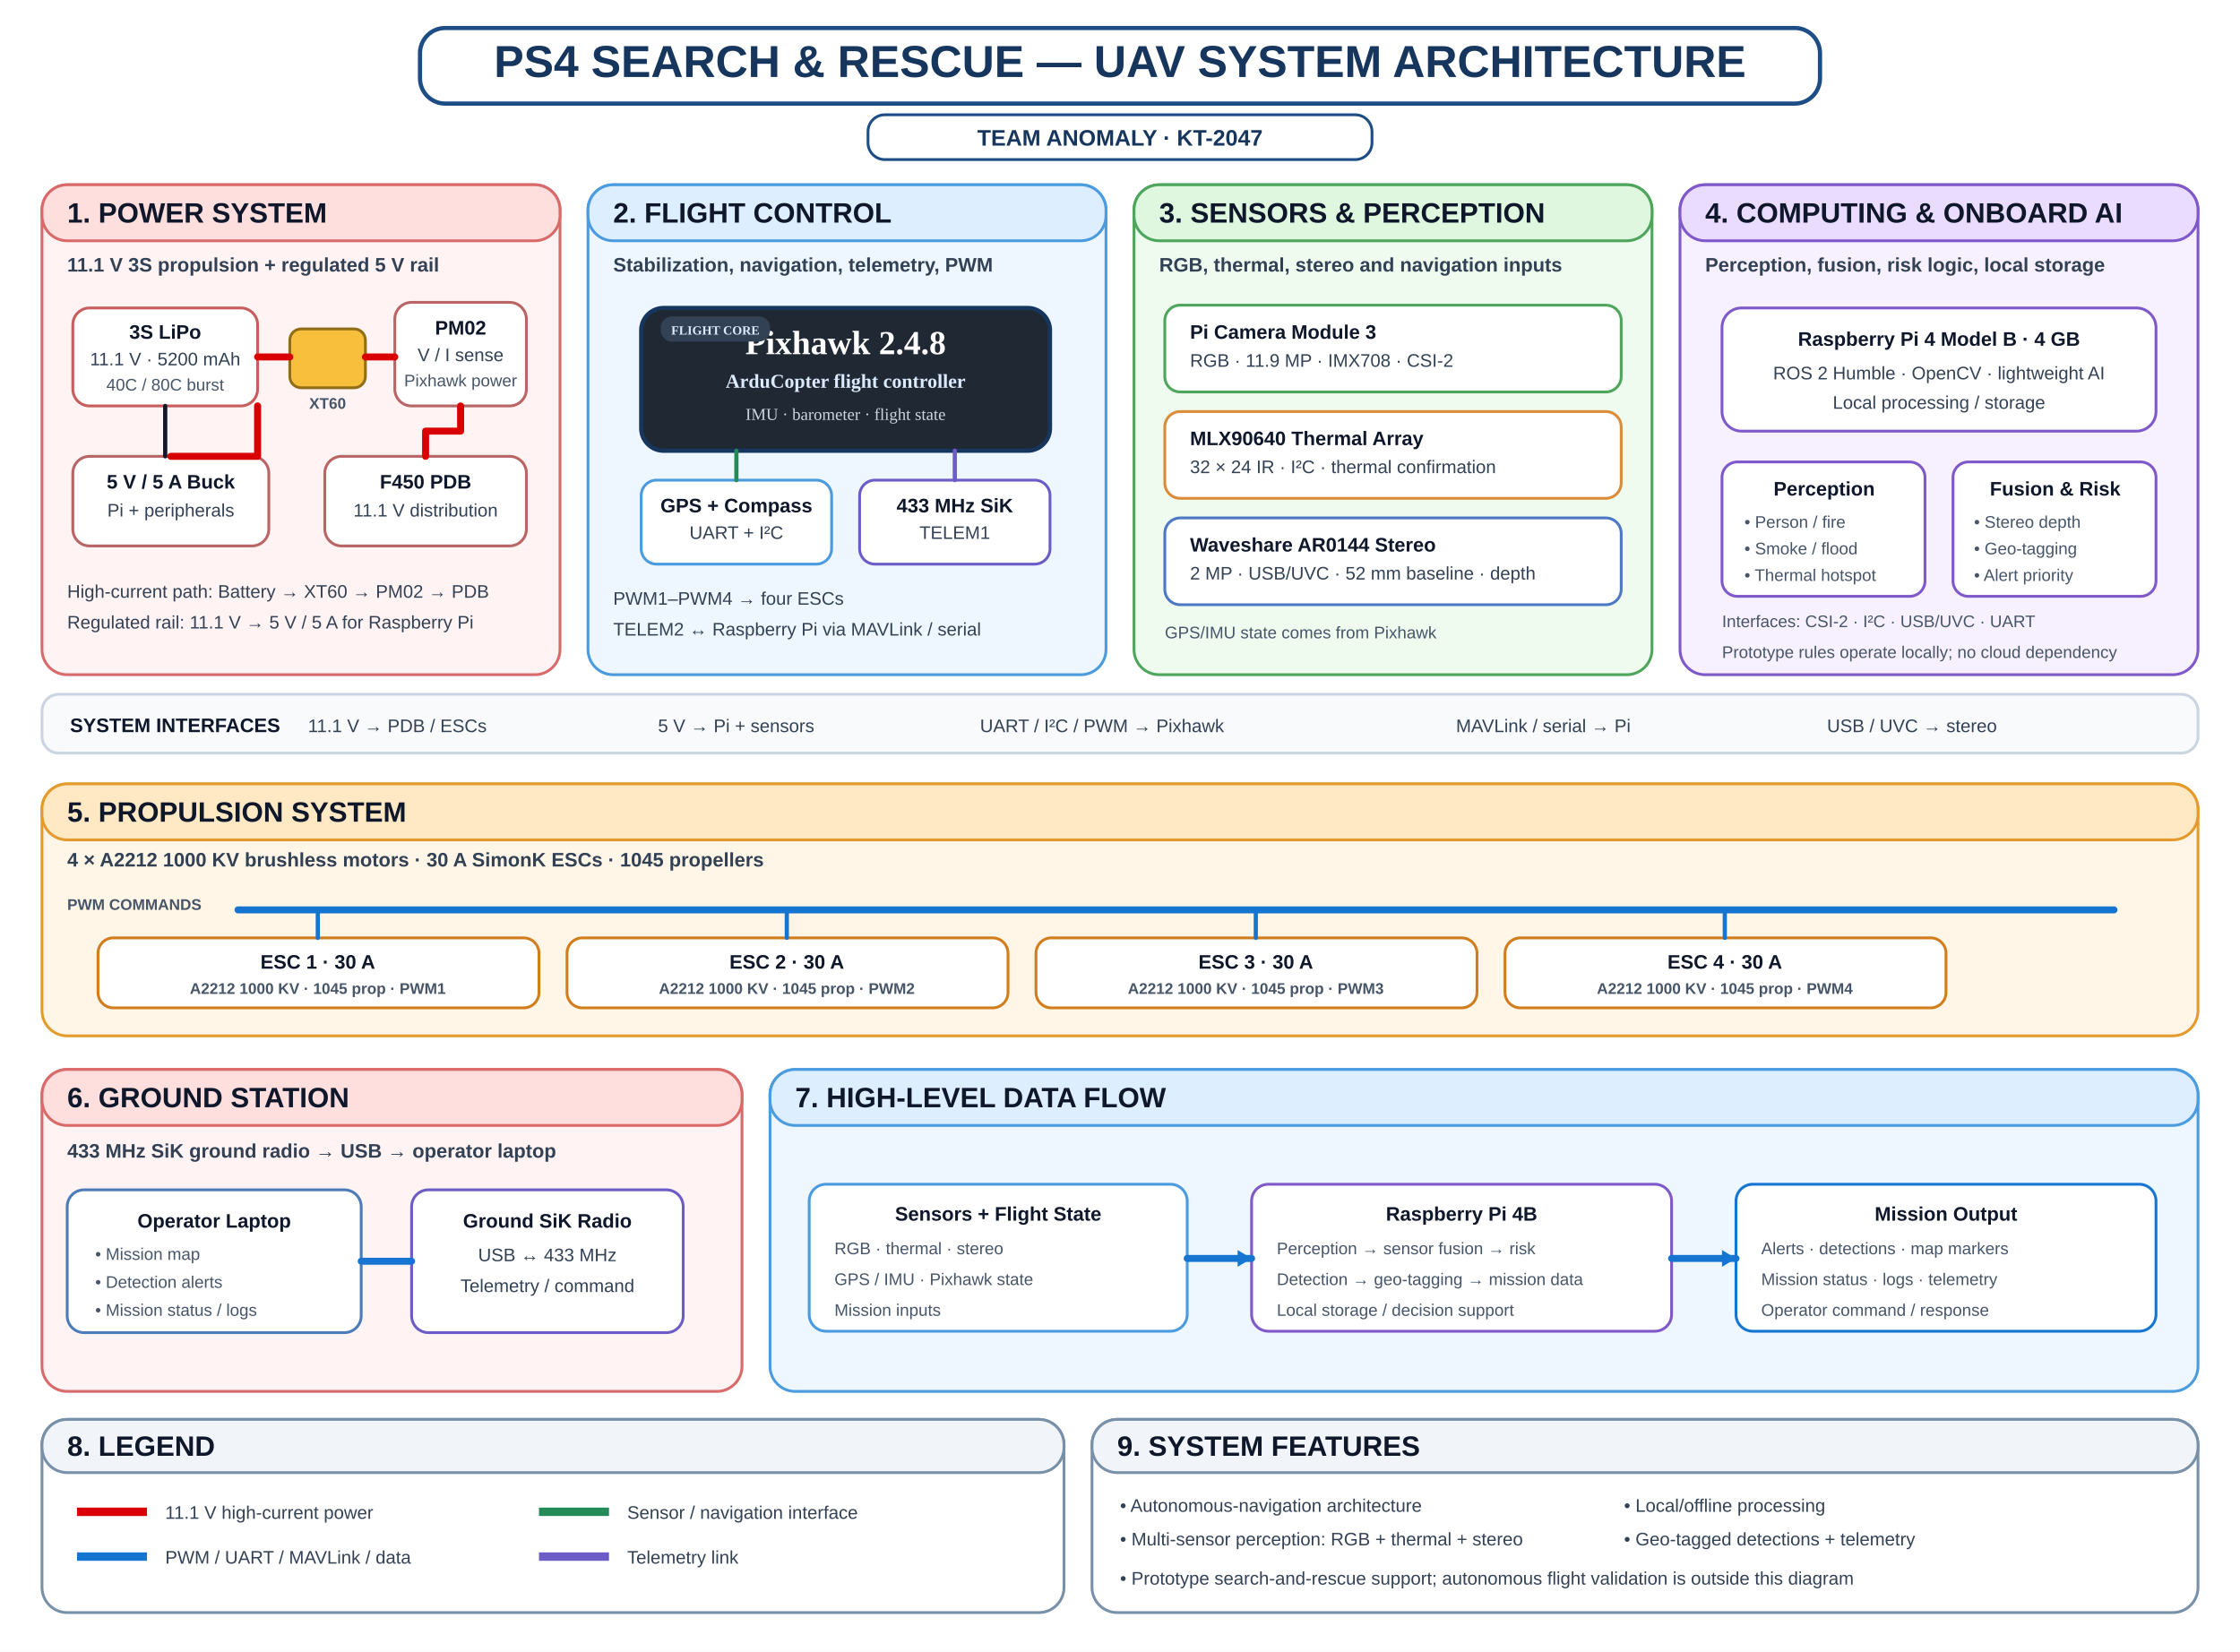
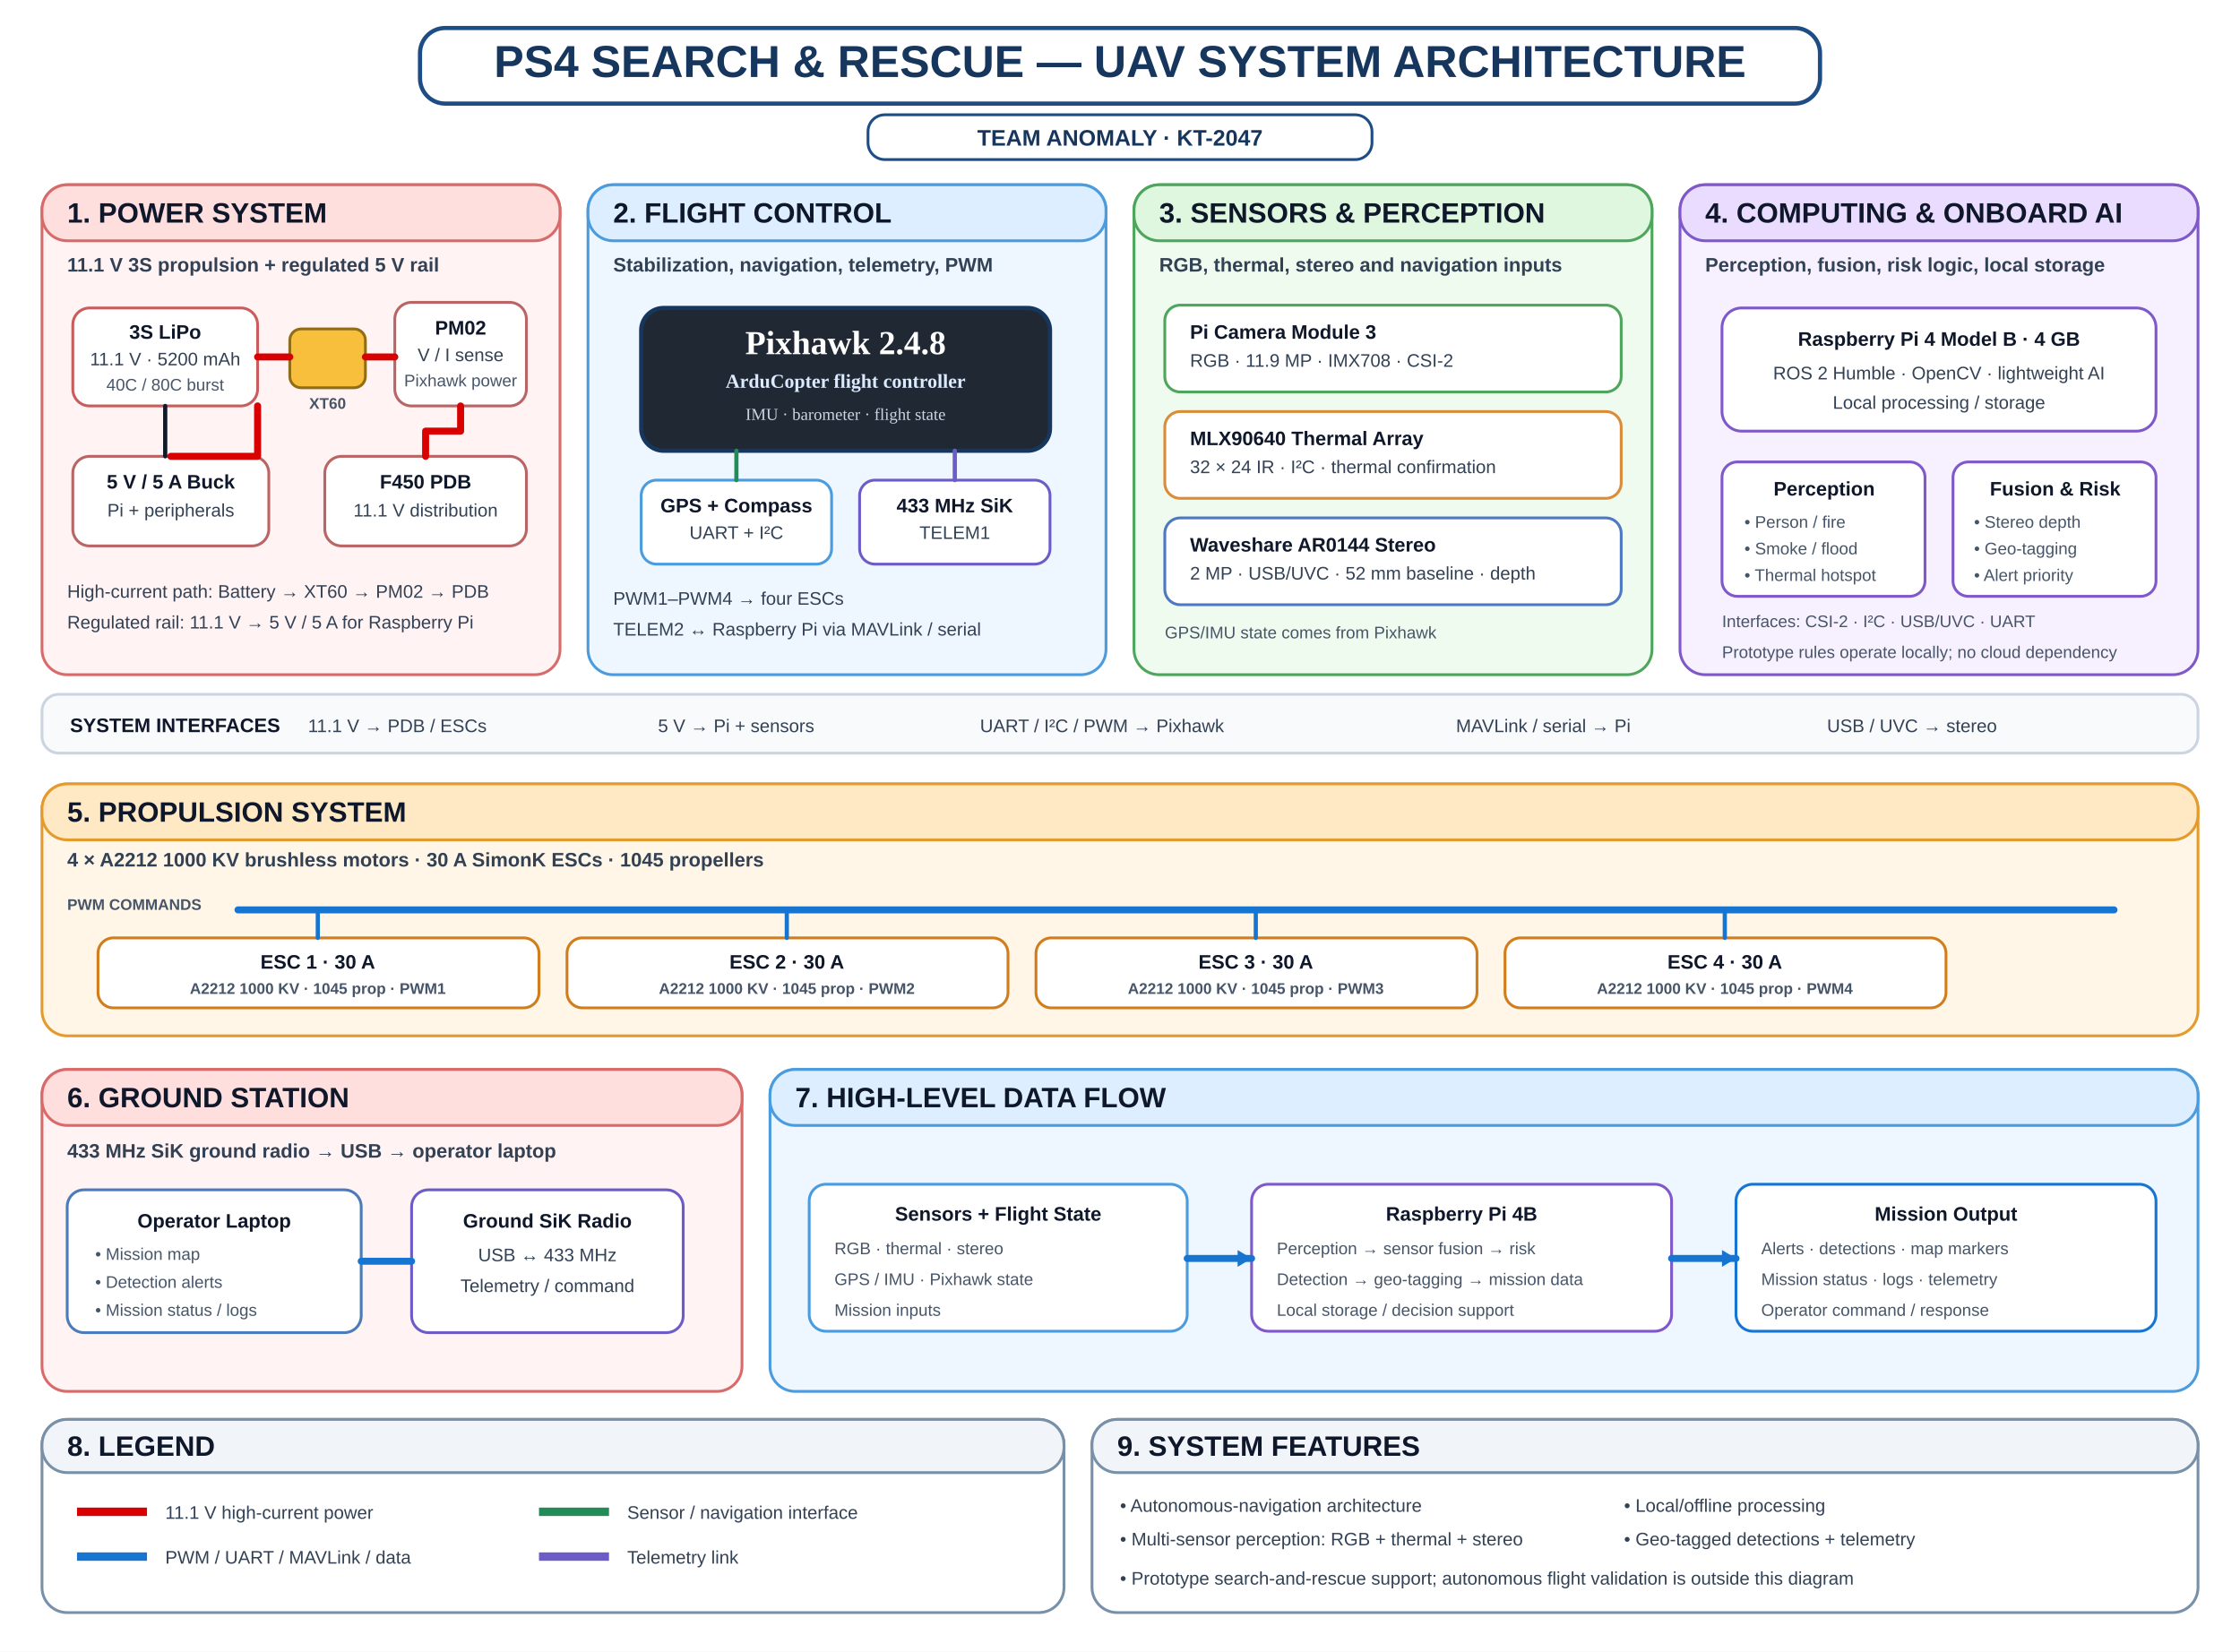
<svg xmlns="http://www.w3.org/2000/svg" width="1600" height="1180" viewBox="0 0 1600 1180">
  <defs>
    <style>
      .title { font: 700 32px Arial, Helvetica, sans-serif; fill: #17365d; }
      .team  { font: 700 16px Arial, Helvetica, sans-serif; fill: #17365d; }
      .section { font: 700 20px Arial, Helvetica, sans-serif; fill: #0f172a; }
      .sub { font: 600 14px Arial, Helvetica, sans-serif; fill: #334155; }
      .label { font: 700 14px Arial, Helvetica, sans-serif; fill: #0f172a; }
      .body { font: 500 13px Arial, Helvetica, sans-serif; fill: #334155; }
      .small { font: 500 12px Arial, Helvetica, sans-serif; fill: #475569; }
      .tiny { font: 600 11px Arial, Helvetica, sans-serif; fill: #475569; }
      .panel { stroke-width: 2; }
      .box { fill: #fff; stroke-width: 2; }
      .line { fill: none; stroke-width: 3; stroke-linecap: round; stroke-linejoin: round; }
      .lineH { fill: none; stroke-width: 5; stroke-linecap: round; stroke-linejoin: round; }
      .chip { font: 700 12px Arial, Helvetica, sans-serif; fill: #fff; }
    </style>
  </defs>
  <rect width="1600" height="1180" fill="#ffffff" />
  <rect x="300" y="20" width="1000" height="54" rx="18" fill="#ffffff" stroke="#1e4d86" stroke-width="3" />
  <text x="800" y="55" text-anchor="middle" class="title">PS4 SEARCH &amp; RESCUE — UAV SYSTEM ARCHITECTURE</text>
  <rect x="620" y="82" width="360" height="32" rx="12" fill="#ffffff" stroke="#1e4d86" stroke-width="2" />
  <text x="800" y="104" text-anchor="middle" class="team">TEAM ANOMALY · KT-2047</text>
  <rect x="30" y="132" width="370" height="350" rx="18" fill="#fff3f3" stroke="#d96a6a" class="panel" />
  <rect x="30" y="132" width="370" height="40" rx="18" fill="#ffdede" stroke="#d96a6a" stroke-width="2" />
  <text x="48" y="159" class="section">1. POWER SYSTEM</text>
  <text x="48" y="194" class="sub">11.1 V 3S propulsion + regulated 5 V rail</text>
  <rect x="52" y="220" width="132" height="70" rx="12" class="box" stroke="#c95d5d" />
  <text x="118" y="242" text-anchor="middle" class="label">3S LiPo</text>
  <text x="118" y="261" text-anchor="middle" class="body">11.1 V · 5200 mAh</text>
  <text x="118" y="279" text-anchor="middle" class="small">40C / 80C burst</text>
  <rect x="207" y="235" width="54" height="42" rx="8" fill="#f7bf3b" stroke="#916d16" stroke-width="2" />
  <text x="234" y="292" text-anchor="middle" class="tiny">XT60</text>
  <rect x="282" y="216" width="94" height="74" rx="12" class="box" stroke="#b96565" />
  <text x="329" y="239" text-anchor="middle" class="label">PM02</text>
  <text x="329" y="258" text-anchor="middle" class="body">V / I sense</text>
  <text x="329" y="276" text-anchor="middle" class="small">Pixhawk power</text>
  <path d="M184 255H207" class="lineH" stroke="#d80000" />
  <path d="M261 255H282" class="lineH" stroke="#d80000" />
  <rect x="52" y="326" width="140" height="64" rx="12" class="box" stroke="#b96565" />
  <text x="122" y="349" text-anchor="middle" class="label">5 V / 5 A Buck</text>
  <text x="122" y="369" text-anchor="middle" class="body">Pi + peripherals</text>
  <rect x="232" y="326" width="144" height="64" rx="12" class="box" stroke="#b96565" />
  <text x="304" y="349" text-anchor="middle" class="label">F450 PDB</text>
  <text x="304" y="369" text-anchor="middle" class="body">11.1 V distribution</text>
  <path d="M118 290V326" class="line" stroke="#111827" />
  <path d="M329 290V308H304V326" class="lineH" stroke="#d80000" />
  <path d="M184 290V326H122" class="lineH" stroke="#d80000" />
  <text x="48" y="427" class="body">High-current path: Battery → XT60 → PM02 → PDB</text>
  <text x="48" y="449" class="body">Regulated rail: 11.1 V → 5 V / 5 A for Raspberry Pi</text>
  <rect x="420" y="132" width="370" height="350" rx="18" fill="#eef7ff" stroke="#4b9bdf" class="panel" />
  <rect x="420" y="132" width="370" height="40" rx="18" fill="#dceeff" stroke="#4b9bdf" stroke-width="2" />
  <text x="438" y="159" class="section">2. FLIGHT CONTROL</text>
  <text x="438" y="194" class="sub">Stabilization, navigation, telemetry, PWM</text>
  <rect x="458" y="220" width="292" height="102" rx="16" fill="#202833" stroke="#17365d" stroke-width="3" />
  <text x="604" y="253" text-anchor="middle" font-size="24" font-weight="700" fill="#ffffff">Pixhawk 2.4.8</text>
  <text x="604" y="277" text-anchor="middle" font-size="14" font-weight="600" fill="#dbeafe">ArduCopter flight controller</text>
  <text x="604" y="300" text-anchor="middle" font-size="12" fill="#cbd5e1">IMU · barometer · flight state</text>
-   <rect x="472" y="226" width="78" height="18" rx="8" fill="#334155" />
-   <text x="511" y="239" text-anchor="middle" font-size="9" font-weight="700" fill="#dbeafe">FLIGHT CORE</text>
  <rect x="458" y="343" width="136" height="60" rx="11" class="box" stroke="#4b9bdf" />
  <text x="526" y="366" text-anchor="middle" class="label">GPS + Compass</text>
  <text x="526" y="385" text-anchor="middle" class="body">UART + I²C</text>
  <rect x="614" y="343" width="136" height="60" rx="11" class="box" stroke="#6c5cc7" />
  <text x="682" y="366" text-anchor="middle" class="label">433 MHz SiK</text>
  <text x="682" y="385" text-anchor="middle" class="body">TELEM1</text>
  <path d="M526 343V322" class="line" stroke="#238b57" />
  <path d="M682 343V322" class="line" stroke="#6c5cc7" />
  <text x="438" y="432" class="body">PWM1–PWM4 → four ESCs</text>
  <text x="438" y="454" class="body">TELEM2 ↔ Raspberry Pi via MAVLink / serial</text>
  <rect x="810" y="132" width="370" height="350" rx="18" fill="#effbef" stroke="#4ea55c" class="panel" />
  <rect x="810" y="132" width="370" height="40" rx="18" fill="#dff6df" stroke="#4ea55c" stroke-width="2" />
  <text x="828" y="159" class="section">3. SENSORS &amp; PERCEPTION</text>
  <text x="828" y="194" class="sub">RGB, thermal, stereo and navigation inputs</text>
  <rect x="832" y="218" width="326" height="62" rx="11" class="box" stroke="#4ea55c" />
  <text x="850" y="242" class="label">Pi Camera Module 3</text>
  <text x="850" y="262" class="body">RGB · 11.9 MP · IMX708 · CSI-2</text>
  <rect x="832" y="294" width="326" height="62" rx="11" class="box" stroke="#db8c38" />
  <text x="850" y="318" class="label">MLX90640 Thermal Array</text>
  <text x="850" y="338" class="body">32 × 24 IR · I²C · thermal confirmation</text>
  <rect x="832" y="370" width="326" height="62" rx="11" class="box" stroke="#4d78c4" />
  <text x="850" y="394" class="label">Waveshare AR0144 Stereo</text>
  <text x="850" y="414" class="body">2 MP · USB/UVC · 52 mm baseline · depth</text>
  <text x="832" y="456" class="small">GPS/IMU state comes from Pixhawk</text>
  <rect x="1200" y="132" width="370" height="350" rx="18" fill="#f7f0ff" stroke="#7f58c9" class="panel" />
  <rect x="1200" y="132" width="370" height="40" rx="18" fill="#eadcff" stroke="#7f58c9" stroke-width="2" />
  <text x="1218" y="159" class="section">4. COMPUTING &amp; ONBOARD AI</text>
  <text x="1218" y="194" class="sub">Perception, fusion, risk logic, local storage</text>
  <rect x="1230" y="220" width="310" height="88" rx="14" class="box" stroke="#7f58c9" />
  <text x="1385" y="247" text-anchor="middle" class="label">Raspberry Pi 4 Model B · 4 GB</text>
  <text x="1385" y="271" text-anchor="middle" class="body">ROS 2 Humble · OpenCV · lightweight AI</text>
  <text x="1385" y="292" text-anchor="middle" class="body">Local processing / storage</text>
  <rect x="1230" y="330" width="145" height="96" rx="11" class="box" stroke="#7f58c9" />
  <text x="1303" y="354" text-anchor="middle" class="label">Perception</text>
  <text x="1246" y="377" class="small">• Person / fire</text>
  <text x="1246" y="396" class="small">• Smoke / flood</text>
  <text x="1246" y="415" class="small">• Thermal hotspot</text>
  <rect x="1395" y="330" width="145" height="96" rx="11" class="box" stroke="#7f58c9" />
  <text x="1468" y="354" text-anchor="middle" class="label">Fusion &amp; Risk</text>
  <text x="1410" y="377" class="small">• Stereo depth</text>
  <text x="1410" y="396" class="small">• Geo-tagging</text>
  <text x="1410" y="415" class="small">• Alert priority</text>
  <text x="1230" y="448" class="small">Interfaces: CSI-2 · I²C · USB/UVC · UART</text>
  <text x="1230" y="470" class="small">Prototype rules operate locally; no cloud dependency</text>
  <rect x="30" y="496" width="1540" height="42" rx="12" fill="#f8fafc" stroke="#cbd5e1" stroke-width="2" />
  <text x="50" y="523" class="label">SYSTEM INTERFACES</text>
  <text x="220" y="523" class="body">11.1 V → PDB / ESCs</text>
  <text x="470" y="523" class="body">5 V → Pi + sensors</text>
  <text x="700" y="523" class="body">UART / I²C / PWM → Pixhawk</text>
  <text x="1040" y="523" class="body">MAVLink / serial → Pi</text>
  <text x="1305" y="523" class="body">USB / UVC → stereo</text>
  <rect x="30" y="560" width="1540" height="180" rx="18" fill="#fff6e7" stroke="#e49b2d" class="panel" />
  <rect x="30" y="560" width="1540" height="40" rx="18" fill="#ffe9c5" stroke="#e49b2d" stroke-width="2" />
  <text x="48" y="587" class="section">5. PROPULSION SYSTEM</text>
  <text x="48" y="619" class="sub">4 × A2212 1000 KV brushless motors · 30 A SimonK ESCs · 1045 propellers</text>
  <text x="48" y="650" class="tiny">PWM COMMANDS</text>
  <path d="M170 650H1510" class="lineH" stroke="#1675d1" />
  <g>
    <rect x="70" y="670" width="315" height="50" rx="11" class="box" stroke="#d17d1c" />
    <rect x="405" y="670" width="315" height="50" rx="11" class="box" stroke="#d17d1c" />
    <rect x="740" y="670" width="315" height="50" rx="11" class="box" stroke="#d17d1c" />
    <rect x="1075" y="670" width="315" height="50" rx="11" class="box" stroke="#d17d1c" />
    <text x="227" y="692" text-anchor="middle" class="label">ESC 1 · 30 A</text>
    <text x="227" y="710" text-anchor="middle" class="tiny">A2212 1000 KV · 1045 prop · PWM1</text>
    <text x="562" y="692" text-anchor="middle" class="label">ESC 2 · 30 A</text>
    <text x="562" y="710" text-anchor="middle" class="tiny">A2212 1000 KV · 1045 prop · PWM2</text>
    <text x="897" y="692" text-anchor="middle" class="label">ESC 3 · 30 A</text>
    <text x="897" y="710" text-anchor="middle" class="tiny">A2212 1000 KV · 1045 prop · PWM3</text>
    <text x="1232" y="692" text-anchor="middle" class="label">ESC 4 · 30 A</text>
    <text x="1232" y="710" text-anchor="middle" class="tiny">A2212 1000 KV · 1045 prop · PWM4</text>
  </g>
  <path d="M227 650V670M562 650V670M897 650V670M1232 650V670" class="line" stroke="#1675d1" />
  <rect x="30" y="764" width="500" height="230" rx="18" fill="#fff3f3" stroke="#d96a6a" class="panel" />
  <rect x="30" y="764" width="500" height="40" rx="18" fill="#ffdede" stroke="#d96a6a" stroke-width="2" />
  <text x="48" y="791" class="section">6. GROUND STATION</text>
  <text x="48" y="827" class="sub">433 MHz SiK ground radio → USB → operator laptop</text>
  <rect x="48" y="850" width="210" height="102" rx="12" class="box" stroke="#4b7bb8" />
  <text x="153" y="877" text-anchor="middle" class="label">Operator Laptop</text>
  <text x="68" y="900" class="small">• Mission map</text>
  <text x="68" y="920" class="small">• Detection alerts</text>
  <text x="68" y="940" class="small">• Mission status / logs</text>
  <rect x="294" y="850" width="194" height="102" rx="12" class="box" stroke="#6c5cc7" />
  <text x="391" y="877" text-anchor="middle" class="label">Ground SiK Radio</text>
  <text x="391" y="901" text-anchor="middle" class="body">USB ↔ 433 MHz</text>
  <text x="391" y="923" text-anchor="middle" class="body">Telemetry / command</text>
  <path d="M258 901H294" class="lineH" stroke="#1675d1" />
  <rect x="550" y="764" width="1020" height="230" rx="18" fill="#eef7ff" stroke="#4b9bdf" class="panel" />
  <rect x="550" y="764" width="1020" height="40" rx="18" fill="#dceeff" stroke="#4b9bdf" stroke-width="2" />
  <text x="568" y="791" class="section">7. HIGH-LEVEL DATA FLOW</text>
  <rect x="578" y="846" width="270" height="105" rx="12" class="box" stroke="#4b9bdf" />
  <text x="713" y="872" text-anchor="middle" class="label">Sensors + Flight State</text>
  <text x="596" y="896" class="small">RGB · thermal · stereo</text>
  <text x="596" y="918" class="small">GPS / IMU · Pixhawk state</text>
  <text x="596" y="940" class="small">Mission inputs</text>
  <rect x="894" y="846" width="300" height="105" rx="12" class="box" stroke="#7f58c9" />
  <text x="1044" y="872" text-anchor="middle" class="label">Raspberry Pi 4B</text>
  <text x="912" y="896" class="small">Perception → sensor fusion → risk</text>
  <text x="912" y="918" class="small">Detection → geo-tagging → mission data</text>
  <text x="912" y="940" class="small">Local storage / decision support</text>
  <rect x="1240" y="846" width="300" height="105" rx="12" class="box" stroke="#1675d1" />
  <text x="1390" y="872" text-anchor="middle" class="label">Mission Output</text>
  <text x="1258" y="896" class="small">Alerts · detections · map markers</text>
  <text x="1258" y="918" class="small">Mission status · logs · telemetry</text>
  <text x="1258" y="940" class="small">Operator command / response</text>
  <path d="M848 899H894M1194 899H1240" class="lineH" stroke="#1675d1" />
  <polygon points="894,899 884,893 884,905" fill="#1675d1" />
  <polygon points="1240,899 1230,893 1230,905" fill="#1675d1" />
  <rect x="30" y="1014" width="730" height="138" rx="18" fill="#ffffff" stroke="#7890a8" stroke-width="2" />
  <rect x="30" y="1014" width="730" height="38" rx="18" fill="#f1f5f9" stroke="#7890a8" stroke-width="2" />
  <text x="48" y="1040" class="section">8. LEGEND</text>
  <line x1="55" y1="1080" x2="105" y2="1080" stroke="#d80000" stroke-width="6" />
  <text x="118" y="1085" class="body">11.1 V high-current power</text>
  <line x1="55" y1="1112" x2="105" y2="1112" stroke="#1675d1" stroke-width="6" />
  <text x="118" y="1117" class="body">PWM / UART / MAVLink / data</text>
  <line x1="385" y1="1080" x2="435" y2="1080" stroke="#238b57" stroke-width="6" />
  <text x="448" y="1085" class="body">Sensor / navigation interface</text>
  <line x1="385" y1="1112" x2="435" y2="1112" stroke="#6c5cc7" stroke-width="6" />
  <text x="448" y="1117" class="body">Telemetry link</text>
  <rect x="780" y="1014" width="790" height="138" rx="18" fill="#ffffff" stroke="#7890a8" stroke-width="2" />
  <rect x="780" y="1014" width="790" height="38" rx="18" fill="#f1f5f9" stroke="#7890a8" stroke-width="2" />
  <text x="798" y="1040" class="section">9. SYSTEM FEATURES</text>
  <text x="800" y="1080" class="body">• Autonomous-navigation architecture</text>
  <text x="800" y="1104" class="body">• Multi-sensor perception: RGB + thermal + stereo</text>
  <text x="1160" y="1080" class="body">• Local/offline processing</text>
  <text x="1160" y="1104" class="body">• Geo-tagged detections + telemetry</text>
  <text x="800" y="1132" class="body">• Prototype search-and-rescue support; autonomous flight validation is outside this diagram</text>
</svg>
